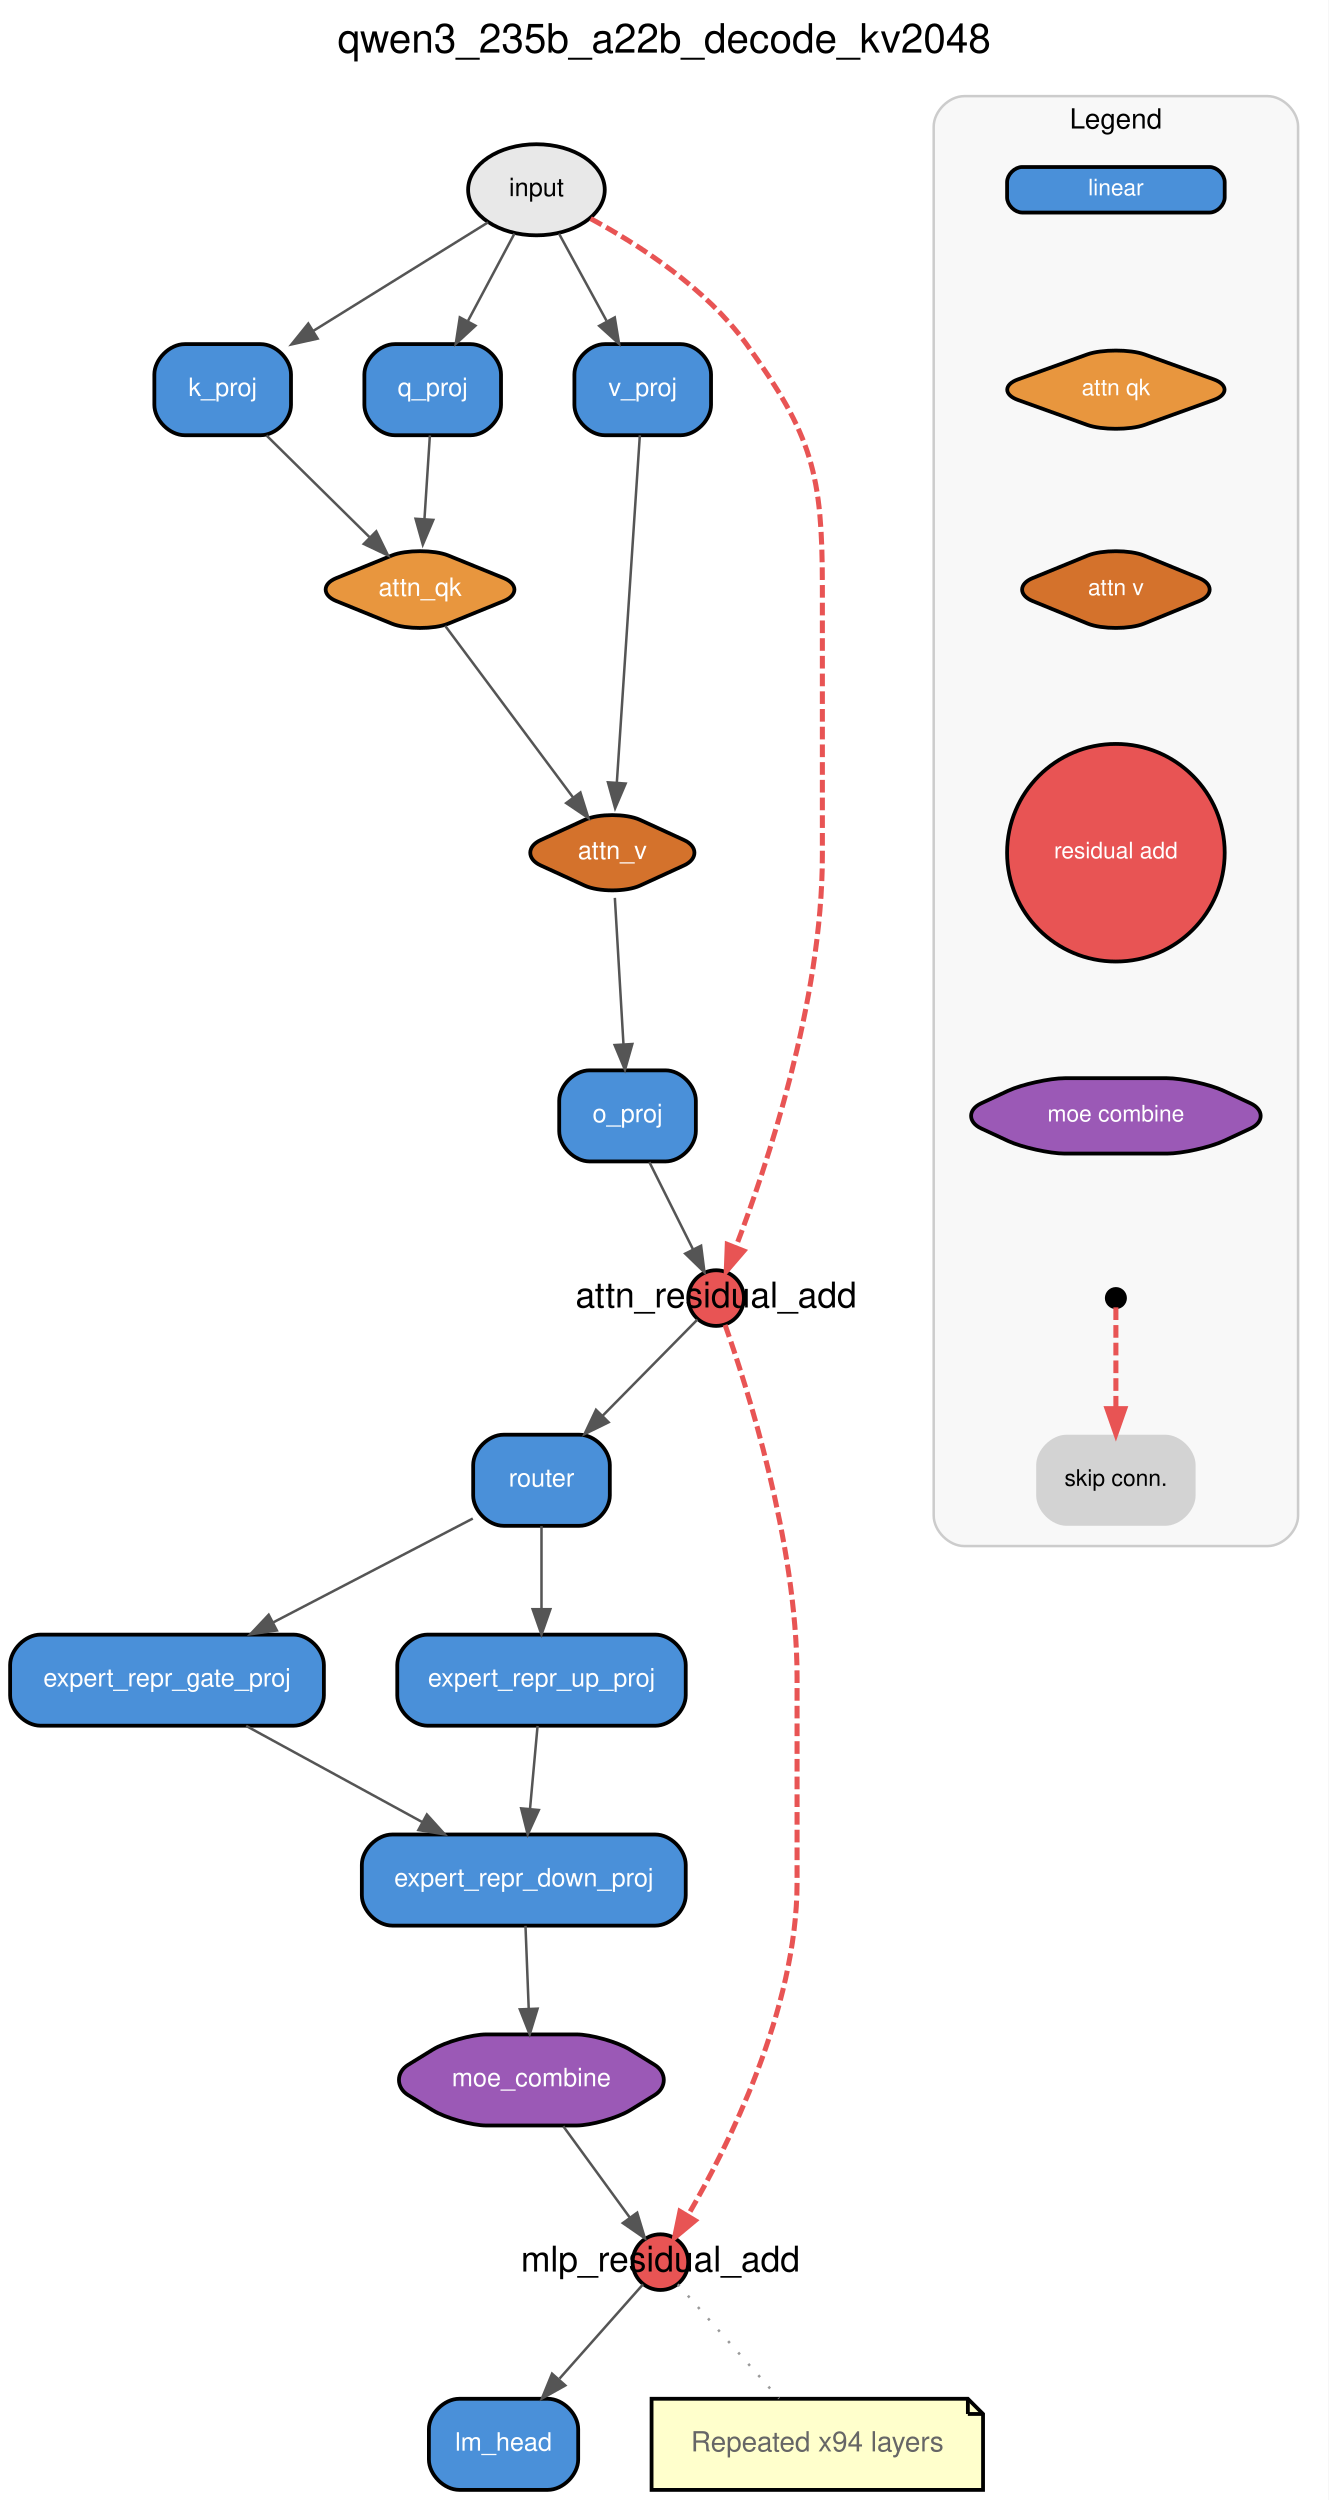
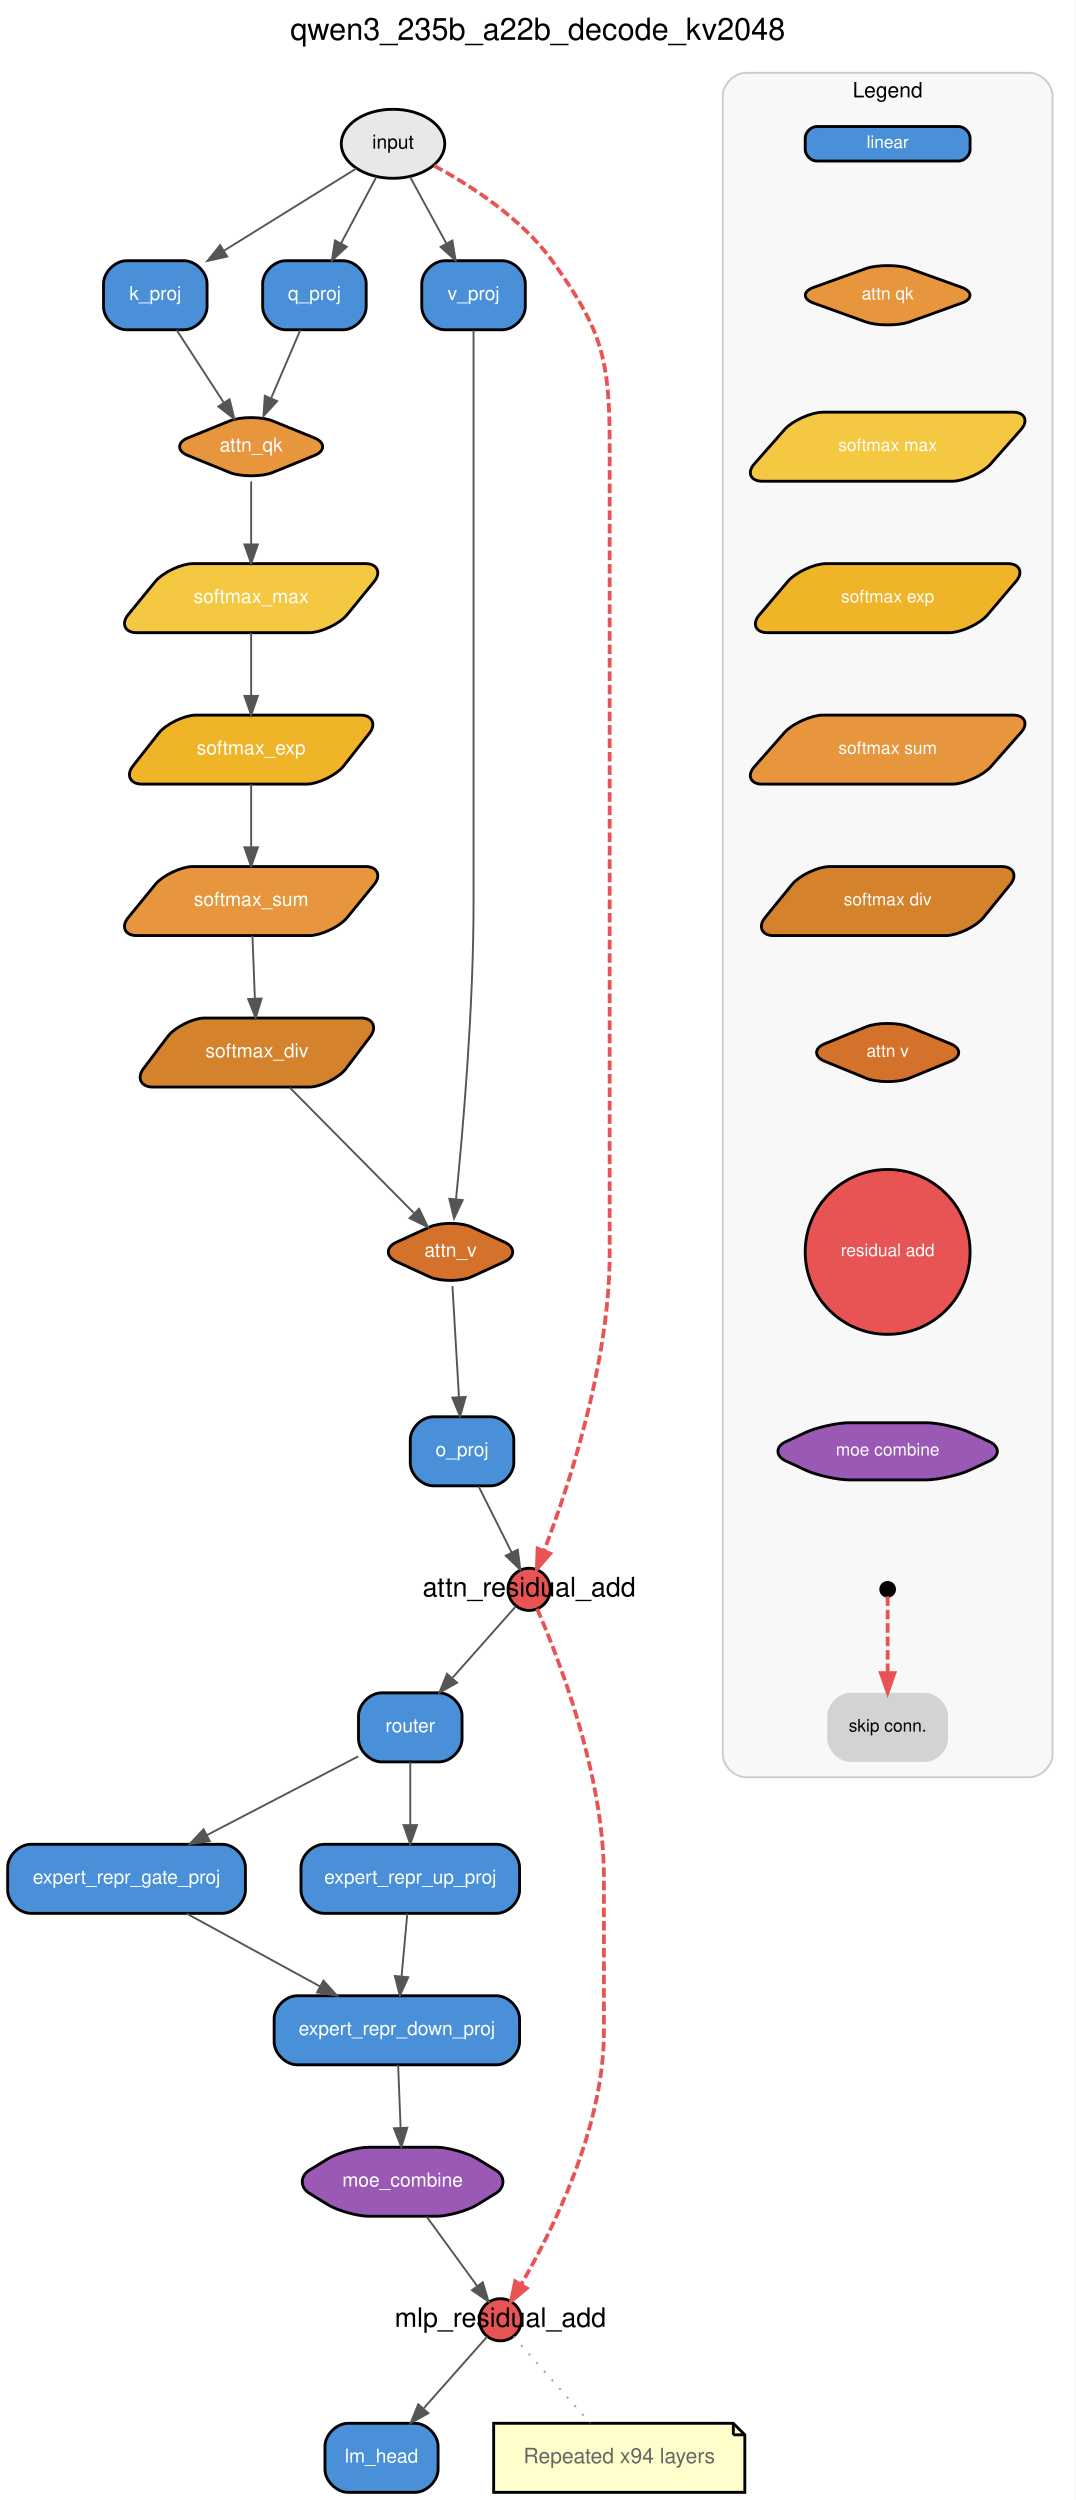
- <svg xmlns="http://www.w3.org/2000/svg" width="525pt" height="988pt" viewBox="0.00 0.00 525.00 988.00">
-   <g id="graph0" class="graph" transform="scale(1 1) rotate(0) translate(4 984)">
-     <polygon fill="white" stroke="transparent" points="-4,4 -4,-984 521,-984 521,4 -4,4" />
-     <text text-anchor="middle" x="258.5" y="-963.2" font-family="Helvetica,sans-Serif" font-size="16.00">qwen3_235b_a22b_decode_kv2048</text>
+ <svg xmlns="http://www.w3.org/2000/svg" width="561pt" height="1304pt" viewBox="0.00 0.00 561.00 1304.00">
+   <g id="graph0" class="graph" transform="scale(1 1) rotate(0) translate(4 1300)">
+     <polygon fill="white" stroke="transparent" points="-4,4 -4,-1300 557,-1300 557,4 -4,4" />
+     <text text-anchor="middle" x="276.5" y="-1279.2" font-family="Helvetica,sans-Serif" font-size="16.00">qwen3_235b_a22b_decode_kv2048</text>
    <g id="clust3" class="cluster">
-       <path fill="#f8f8f8" stroke="#cccccc" d="M377,-373C377,-373 497,-373 497,-373 503,-373 509,-379 509,-385 509,-385 509,-934 509,-934 509,-940 503,-946 497,-946 497,-946 377,-946 377,-946 371,-946 365,-940 365,-934 365,-934 365,-385 365,-385 365,-379 371,-373 377,-373" />
-       <text text-anchor="middle" x="437" y="-933.2" font-family="Helvetica,sans-Serif" font-size="11.00">Legend</text>
+       <path fill="#f8f8f8" stroke="#cccccc" d="M385,-373C385,-373 533,-373 533,-373 539,-373 545,-379 545,-385 545,-385 545,-1250 545,-1250 545,-1256 539,-1262 533,-1262 533,-1262 385,-1262 385,-1262 379,-1262 373,-1256 373,-1250 373,-1250 373,-385 373,-385 373,-379 379,-373 385,-373" />
+       <text text-anchor="middle" x="459" y="-1249.2" font-family="Helvetica,sans-Serif" font-size="11.00">Legend</text>
    </g>
    <g id="node1" class="node">
-       <path fill="#4a90d9" stroke="black" stroke-width="1.5" d="M99,-848C99,-848 69,-848 69,-848 63,-848 57,-842 57,-836 57,-836 57,-824 57,-824 57,-818 63,-812 69,-812 69,-812 99,-812 99,-812 105,-812 111,-818 111,-824 111,-824 111,-836 111,-836 111,-842 105,-848 99,-848" />
-       <text text-anchor="middle" x="84" y="-827.5" font-family="Helvetica,sans-Serif" font-size="10.00" fill="white">k_proj</text>
+       <path fill="#4a90d9" stroke="black" stroke-width="1.5" d="M92,-1164C92,-1164 62,-1164 62,-1164 56,-1164 50,-1158 50,-1152 50,-1152 50,-1140 50,-1140 50,-1134 56,-1128 62,-1128 62,-1128 92,-1128 92,-1128 98,-1128 104,-1134 104,-1140 104,-1140 104,-1152 104,-1152 104,-1158 98,-1164 92,-1164" />
+       <text text-anchor="middle" x="77" y="-1143.5" font-family="Helvetica,sans-Serif" font-size="10.00" fill="white">k_proj</text>
    </g>
    <g id="node7" class="node">
-       <path fill="#e8963e" stroke="black" stroke-width="1.5" d="M150.88,-764.48C150.88,-764.48 128.87,-755.52 128.87,-755.52 123.31,-753.26 123.31,-748.74 128.87,-746.48 128.87,-746.48 150.88,-737.52 150.88,-737.52 156.44,-735.26 167.56,-735.26 173.12,-737.52 173.12,-737.52 195.13,-746.48 195.13,-746.48 200.69,-748.74 200.69,-753.26 195.13,-755.52 195.13,-755.52 173.12,-764.48 173.12,-764.48 167.56,-766.74 156.44,-766.74 150.88,-764.48" />
-       <text text-anchor="middle" x="162" y="-748.5" font-family="Helvetica,sans-Serif" font-size="10.00" fill="white">attn_qk</text>
+       <path fill="#e8963e" stroke="black" stroke-width="1.5" d="M115.88,-1080.48C115.88,-1080.48 93.87,-1071.52 93.87,-1071.52 88.31,-1069.26 88.31,-1064.74 93.87,-1062.48 93.87,-1062.48 115.88,-1053.52 115.88,-1053.52 121.44,-1051.26 132.56,-1051.26 138.12,-1053.52 138.12,-1053.52 160.13,-1062.48 160.13,-1062.48 165.69,-1064.74 165.69,-1069.26 160.13,-1071.52 160.13,-1071.52 138.12,-1080.48 138.12,-1080.48 132.56,-1082.74 121.44,-1082.74 115.88,-1080.48" />
+       <text text-anchor="middle" x="127" y="-1064.5" font-family="Helvetica,sans-Serif" font-size="10.00" fill="white">attn_qk</text>
    </g>
    <g id="edge5" class="edge">
-       <path fill="none" stroke="#555555" d="M101.31,-811.91C113.35,-800.02 129.44,-784.14 142.03,-771.72" />
-       <polygon fill="#555555" stroke="#555555" points="144.69,-774.01 149.34,-764.49 139.77,-769.03 144.69,-774.01" />
+       <path fill="none" stroke="#555555" d="M88.1,-1127.91C95.34,-1116.75 104.87,-1102.08 112.68,-1090.05" />
+       <polygon fill="#555555" stroke="#555555" points="115.75,-1091.75 118.26,-1081.46 109.88,-1087.94 115.75,-1091.75" />
    </g>
    <g id="node2" class="node">
-       <path fill="#4a90d9" stroke="black" stroke-width="1.5" d="M182,-848C182,-848 152,-848 152,-848 146,-848 140,-842 140,-836 140,-836 140,-824 140,-824 140,-818 146,-812 152,-812 152,-812 182,-812 182,-812 188,-812 194,-818 194,-824 194,-824 194,-836 194,-836 194,-842 188,-848 182,-848" />
-       <text text-anchor="middle" x="167" y="-827.5" font-family="Helvetica,sans-Serif" font-size="10.00" fill="white">q_proj</text>
+       <path fill="#4a90d9" stroke="black" stroke-width="1.5" d="M175,-1164C175,-1164 145,-1164 145,-1164 139,-1164 133,-1158 133,-1152 133,-1152 133,-1140 133,-1140 133,-1134 139,-1128 145,-1128 145,-1128 175,-1128 175,-1128 181,-1128 187,-1134 187,-1140 187,-1140 187,-1152 187,-1152 187,-1158 181,-1164 175,-1164" />
+       <text text-anchor="middle" x="160" y="-1143.5" font-family="Helvetica,sans-Serif" font-size="10.00" fill="white">q_proj</text>
    </g>
    <g id="edge4" class="edge">
-       <path fill="none" stroke="#555555" d="M165.89,-811.91C165.26,-802.17 164.45,-789.76 163.74,-778.76" />
-       <polygon fill="#555555" stroke="#555555" points="167.23,-778.53 163.09,-768.78 160.24,-778.98 167.23,-778.53" />
+       <path fill="none" stroke="#555555" d="M152.68,-1127.91C148.21,-1117.49 142.43,-1104.01 137.49,-1092.47" />
+       <polygon fill="#555555" stroke="#555555" points="140.57,-1090.77 133.41,-1082.96 134.13,-1093.53 140.57,-1090.77" />
    </g>
    <g id="node3" class="node">
-       <path fill="#4a90d9" stroke="black" stroke-width="1.5" d="M265,-848C265,-848 235,-848 235,-848 229,-848 223,-842 223,-836 223,-836 223,-824 223,-824 223,-818 229,-812 235,-812 235,-812 265,-812 265,-812 271,-812 277,-818 277,-824 277,-824 277,-836 277,-836 277,-842 271,-848 265,-848" />
-       <text text-anchor="middle" x="250" y="-827.5" font-family="Helvetica,sans-Serif" font-size="10.00" fill="white">v_proj</text>
-     </g>
-     <g id="node8" class="node">
-       <path fill="#d4722c" stroke="black" stroke-width="1.5" d="M227.09,-660C227.09,-660 209.65,-652 209.65,-652 204.2,-649.5 204.2,-644.5 209.65,-642 209.65,-642 227.09,-634 227.09,-634 232.55,-631.5 243.45,-631.5 248.91,-634 248.91,-634 266.35,-642 266.35,-642 271.8,-644.5 271.8,-649.5 266.35,-652 266.35,-652 248.91,-660 248.91,-660 243.45,-662.5 232.55,-662.5 227.09,-660" />
-       <text text-anchor="middle" x="238" y="-644.5" font-family="Helvetica,sans-Serif" font-size="10.00" fill="white">attn_v</text>
-     </g>
-     <g id="edge7" class="edge">
-       <path fill="none" stroke="#555555" d="M248.87,-811.97C246.78,-780.41 242.28,-712.63 239.78,-674.84" />
-       <polygon fill="#555555" stroke="#555555" points="243.25,-674.34 239.1,-664.59 236.27,-674.8 243.25,-674.34" />
+       <path fill="#4a90d9" stroke="black" stroke-width="1.5" d="M258,-1164C258,-1164 228,-1164 228,-1164 222,-1164 216,-1158 216,-1152 216,-1152 216,-1140 216,-1140 216,-1134 222,-1128 228,-1128 228,-1128 258,-1128 258,-1128 264,-1128 270,-1134 270,-1140 270,-1140 270,-1152 270,-1152 270,-1158 264,-1164 258,-1164" />
+       <text text-anchor="middle" x="243" y="-1143.5" font-family="Helvetica,sans-Serif" font-size="10.00" fill="white">v_proj</text>
+     </g>
+     <g id="node12" class="node">
+       <path fill="#d4722c" stroke="black" stroke-width="1.5" d="M220.09,-660C220.09,-660 202.65,-652 202.65,-652 197.2,-649.5 197.2,-644.5 202.65,-642 202.65,-642 220.09,-634 220.09,-634 225.55,-631.5 236.45,-631.5 241.91,-634 241.91,-634 259.35,-642 259.35,-642 264.8,-644.5 264.8,-649.5 259.35,-652 259.35,-652 241.91,-660 241.91,-660 236.45,-662.5 225.55,-662.5 220.09,-660" />
+       <text text-anchor="middle" x="231" y="-644.5" font-family="Helvetica,sans-Serif" font-size="10.00" fill="white">attn_v</text>
+     </g>
+     <g id="edge11" class="edge">
+       <path fill="none" stroke="#555555" d="M243,-1127.69C243,-1098.9 243,-1039.38 243,-989 243,-989 243,-989 243,-829 243,-773.92 237.4,-709.61 233.85,-674.4" />
+       <polygon fill="#555555" stroke="#555555" points="237.33,-674.03 232.82,-664.45 230.37,-674.75 237.33,-674.03" />
    </g>
    <g id="node4" class="node">
      <path fill="#4a90d9" stroke="black" stroke-width="1.5" d="M112,-338C112,-338 12,-338 12,-338 6,-338 0,-332 0,-326 0,-326 0,-314 0,-314 0,-308 6,-302 12,-302 12,-302 112,-302 112,-302 118,-302 124,-308 124,-314 124,-314 124,-326 124,-326 124,-332 118,-338 112,-338" />
      <text text-anchor="middle" x="62" y="-317.5" font-family="Helvetica,sans-Serif" font-size="10.00" fill="white">expert_repr_gate_proj</text>
    </g>
-     <g id="node12" class="node">
+     <g id="node16" class="node">
      <path fill="#4a90d9" stroke="black" stroke-width="1.5" d="M255,-259C255,-259 151,-259 151,-259 145,-259 139,-253 139,-247 139,-247 139,-235 139,-235 139,-229 145,-223 151,-223 151,-223 255,-223 255,-223 261,-223 267,-229 267,-235 267,-235 267,-247 267,-247 267,-253 261,-259 255,-259" />
      <text text-anchor="middle" x="203" y="-238.5" font-family="Helvetica,sans-Serif" font-size="10.00" fill="white">expert_repr_down_proj</text>
    </g>
-     <g id="edge14" class="edge">
+     <g id="edge18" class="edge">
      <path fill="none" stroke="#555555" d="M93.29,-301.91C113.83,-290.7 140.87,-275.93 162.97,-263.86" />
      <polygon fill="#555555" stroke="#555555" points="164.7,-266.91 171.8,-259.04 161.34,-260.76 164.7,-266.91" />
    </g>
    <g id="node5" class="node">
      <path fill="#4a90d9" stroke="black" stroke-width="1.5" d="M255,-338C255,-338 165,-338 165,-338 159,-338 153,-332 153,-326 153,-326 153,-314 153,-314 153,-308 159,-302 165,-302 165,-302 255,-302 255,-302 261,-302 267,-308 267,-314 267,-314 267,-326 267,-326 267,-332 261,-338 255,-338" />
      <text text-anchor="middle" x="210" y="-317.5" font-family="Helvetica,sans-Serif" font-size="10.00" fill="white">expert_repr_up_proj</text>
    </g>
-     <g id="edge15" class="edge">
+     <g id="edge19" class="edge">
      <path fill="none" stroke="#555555" d="M208.45,-301.91C207.58,-292.34 206.47,-280.18 205.48,-269.32" />
      <polygon fill="#555555" stroke="#555555" points="208.94,-268.68 204.55,-259.04 201.97,-269.32 208.94,-268.68" />
    </g>
    <g id="node6" class="node">
-       <ellipse fill="#e8e8e8" stroke="black" stroke-width="1.5" cx="208" cy="-909" rx="27" ry="18" />
-       <text text-anchor="middle" x="208" y="-906.5" font-family="Helvetica,sans-Serif" font-size="10.00">input</text>
+       <ellipse fill="#e8e8e8" stroke="black" stroke-width="1.5" cx="201" cy="-1225" rx="27" ry="18" />
+       <text text-anchor="middle" x="201" y="-1222.5" font-family="Helvetica,sans-Serif" font-size="10.00">input</text>
    </g>
    <g id="edge2" class="edge">
-       <path fill="none" stroke="#555555" d="M188.9,-896.14C170.54,-884.74 142.36,-867.24 119.82,-853.24" />
-       <polygon fill="#555555" stroke="#555555" points="121.52,-850.18 111.18,-847.88 117.83,-856.13 121.52,-850.18" />
+       <path fill="none" stroke="#555555" d="M181.9,-1212.14C163.54,-1200.74 135.36,-1183.24 112.82,-1169.24" />
+       <polygon fill="#555555" stroke="#555555" points="114.52,-1166.18 104.18,-1163.88 110.83,-1172.13 114.52,-1166.18" />
    </g>
    <g id="edge1" class="edge">
-       <path fill="none" stroke="#555555" d="M199.3,-891.67C193.98,-881.67 187.04,-868.64 180.96,-857.22" />
-       <polygon fill="#555555" stroke="#555555" points="183.9,-855.29 176.11,-848.11 177.72,-858.58 183.9,-855.29" />
+       <path fill="none" stroke="#555555" d="M192.3,-1207.67C186.98,-1197.67 180.04,-1184.64 173.96,-1173.22" />
+       <polygon fill="#555555" stroke="#555555" points="176.9,-1171.29 169.11,-1164.11 170.72,-1174.58 176.9,-1171.29" />
    </g>
    <g id="edge3" class="edge">
-       <path fill="none" stroke="#555555" d="M216.91,-891.67C222.36,-881.67 229.47,-868.64 235.7,-857.22" />
-       <polygon fill="#555555" stroke="#555555" points="238.95,-858.56 240.67,-848.11 232.81,-855.21 238.95,-858.56" />
+       <path fill="none" stroke="#555555" d="M209.91,-1207.67C215.36,-1197.67 222.47,-1184.64 228.7,-1173.22" />
+       <polygon fill="#555555" stroke="#555555" points="231.95,-1174.56 233.67,-1164.11 225.81,-1171.21 231.95,-1174.56" />
+     </g>
+     <g id="node14" class="node">
+       <ellipse fill="#e85454" stroke="black" stroke-width="1.5" cx="272" cy="-471" rx="11" ry="11" />
+       <text text-anchor="middle" x="272" y="-467.3" font-family="Helvetica,sans-Serif" font-size="14.00">attn_residual_add</text>
+     </g>
+     <g id="edge14" class="edge">
+       <path fill="none" stroke="#e85454" stroke-width="2" stroke-dasharray="5,2" d="M222.41,-1213.6C241.22,-1203.42 268,-1186.22 284,-1164 310.11,-1127.72 314,-1112.7 314,-1068 314,-1068 314,-1068 314,-646 314,-588.21 291.83,-522.55 279.71,-490.96" />
+       <polygon fill="#e85454" stroke="#e85454" stroke-width="2" points="282.95,-489.64 276.03,-481.61 276.43,-492.2 282.95,-489.64" />
+     </g>
+     <g id="node8" class="node">
+       <path fill="#f5c842" stroke="black" stroke-width="1.5" d="M186.77,-1006C186.77,-1006 96.6,-1006 96.6,-1006 90.6,-1006 80.8,-1001.35 77.01,-996.7 77.01,-996.7 62.81,-979.3 62.81,-979.3 59.02,-974.65 61.23,-970 67.23,-970 67.23,-970 157.4,-970 157.4,-970 163.4,-970 173.2,-974.65 176.99,-979.3 176.99,-979.3 191.19,-996.7 191.19,-996.7 194.98,-1001.35 192.77,-1006 186.77,-1006" />
+       <text text-anchor="middle" x="127" y="-985.5" font-family="Helvetica,sans-Serif" font-size="10.00" fill="white">softmax_max</text>
+     </g>
+     <g id="edge6" class="edge">
+       <path fill="none" stroke="#555555" d="M127,-1048.91C127,-1039.34 127,-1027.18 127,-1016.32" />
+       <polygon fill="#555555" stroke="#555555" points="130.5,-1016.04 127,-1006.04 123.5,-1016.04 130.5,-1016.04" />
+     </g>
+     <g id="node9" class="node">
+       <path fill="#f0b429" stroke="black" stroke-width="1.5" d="M184.09,-927C184.09,-927 98.18,-927 98.18,-927 92.18,-927 82.47,-922.28 78.77,-917.56 78.77,-917.56 65.32,-900.44 65.32,-900.44 61.61,-895.72 63.91,-891 69.91,-891 69.91,-891 155.82,-891 155.82,-891 161.82,-891 171.53,-895.72 175.23,-900.44 175.23,-900.44 188.68,-917.56 188.68,-917.56 192.39,-922.28 190.09,-927 184.09,-927" />
+       <text text-anchor="middle" x="127" y="-906.5" font-family="Helvetica,sans-Serif" font-size="10.00" fill="white">softmax_exp</text>
+     </g>
+     <g id="edge7" class="edge">
+       <path fill="none" stroke="#555555" d="M127,-969.91C127,-960.34 127,-948.18 127,-937.32" />
+       <polygon fill="#555555" stroke="#555555" points="130.5,-937.04 127,-927.04 123.5,-937.04 130.5,-937.04" />
    </g>
    <g id="node10" class="node">
-       <ellipse fill="#e85454" stroke="black" stroke-width="1.5" cx="279" cy="-471" rx="11" ry="11" />
-       <text text-anchor="middle" x="279" y="-467.3" font-family="Helvetica,sans-Serif" font-size="14.00">attn_residual_add</text>
+       <path fill="#e8963e" stroke="black" stroke-width="1.5" d="M186.77,-848C186.77,-848 96.6,-848 96.6,-848 90.6,-848 80.8,-843.35 77.01,-838.7 77.01,-838.7 62.81,-821.3 62.81,-821.3 59.02,-816.65 61.23,-812 67.23,-812 67.23,-812 157.4,-812 157.4,-812 163.4,-812 173.2,-816.65 176.99,-821.3 176.99,-821.3 191.19,-838.7 191.19,-838.7 194.98,-843.35 192.77,-848 186.77,-848" />
+       <text text-anchor="middle" x="127" y="-827.5" font-family="Helvetica,sans-Serif" font-size="10.00" fill="white">softmax_sum</text>
+     </g>
+     <g id="edge8" class="edge">
+       <path fill="none" stroke="#555555" d="M127,-890.91C127,-881.34 127,-869.18 127,-858.32" />
+       <polygon fill="#555555" stroke="#555555" points="130.5,-858.04 127,-848.04 123.5,-858.04 130.5,-858.04" />
+     </g>
+     <g id="node11" class="node">
+       <path fill="#d4832c" stroke="black" stroke-width="1.5" d="M184.42,-769C184.42,-769 102.76,-769 102.76,-769 96.76,-769 87.15,-764.21 83.53,-759.42 83.53,-759.42 70.81,-742.58 70.81,-742.58 67.2,-737.79 69.58,-733 75.58,-733 75.58,-733 157.24,-733 157.24,-733 163.24,-733 172.85,-737.79 176.47,-742.58 176.47,-742.58 189.19,-759.42 189.19,-759.42 192.8,-764.21 190.42,-769 184.42,-769" />
+       <text text-anchor="middle" x="130" y="-748.5" font-family="Helvetica,sans-Serif" font-size="10.00" fill="white">softmax_div</text>
+     </g>
+     <g id="edge9" class="edge">
+       <path fill="none" stroke="#555555" d="M127.67,-811.91C128.04,-802.34 128.51,-790.18 128.94,-779.32" />
+       <polygon fill="#555555" stroke="#555555" points="132.44,-779.17 129.34,-769.04 125.45,-778.9 132.44,-779.17" />
    </g>
    <g id="edge10" class="edge">
-       <path fill="none" stroke="#e85454" stroke-width="2" stroke-dasharray="5,2" d="M229.41,-897.6C248.22,-887.42 275,-870.22 291,-848 317.11,-811.72 321,-796.7 321,-752 321,-752 321,-752 321,-646 321,-588.21 298.83,-522.55 286.71,-490.96" />
-       <polygon fill="#e85454" stroke="#e85454" stroke-width="2" points="289.95,-489.64 283.03,-481.61 283.43,-492.2 289.95,-489.64" />
-     </g>
-     <g id="edge6" class="edge">
-       <path fill="none" stroke="#555555" d="M171.94,-736.67C184.82,-719.37 207.43,-689.02 222.56,-668.72" />
-       <polygon fill="#555555" stroke="#555555" points="225.37,-670.81 228.54,-660.7 219.76,-666.62 225.37,-670.81" />
-     </g>
-     <g id="node9" class="node">
-       <path fill="#4a90d9" stroke="black" stroke-width="1.5" d="M259,-561C259,-561 229,-561 229,-561 223,-561 217,-555 217,-549 217,-549 217,-537 217,-537 217,-531 223,-525 229,-525 229,-525 259,-525 259,-525 265,-525 271,-531 271,-537 271,-537 271,-549 271,-549 271,-555 265,-561 259,-561" />
-       <text text-anchor="middle" x="244" y="-540.5" font-family="Helvetica,sans-Serif" font-size="10.00" fill="white">o_proj</text>
-     </g>
-     <g id="edge8" class="edge">
-       <path fill="none" stroke="#555555" d="M238.99,-629.16C239.91,-613.45 241.31,-589.75 242.39,-571.34" />
-       <polygon fill="#555555" stroke="#555555" points="245.89,-571.4 242.99,-561.21 238.91,-570.99 245.89,-571.4" />
-     </g>
-     <g id="edge9" class="edge">
-       <path fill="none" stroke="#555555" d="M252.65,-524.7C257.87,-514.27 264.51,-500.99 269.82,-490.37" />
-       <polygon fill="#555555" stroke="#555555" points="273.07,-491.69 274.41,-481.18 266.8,-488.56 273.07,-491.69" />
-     </g>
-     <g id="node11" class="node">
+       <path fill="none" stroke="#555555" d="M147.13,-732.7C165.06,-714.59 193.14,-686.24 211.8,-667.39" />
+       <polygon fill="#555555" stroke="#555555" points="214.61,-669.52 219.16,-659.95 209.64,-664.6 214.61,-669.52" />
+     </g>
+     <g id="node13" class="node">
+       <path fill="#4a90d9" stroke="black" stroke-width="1.5" d="M252,-561C252,-561 222,-561 222,-561 216,-561 210,-555 210,-549 210,-549 210,-537 210,-537 210,-531 216,-525 222,-525 222,-525 252,-525 252,-525 258,-525 264,-531 264,-537 264,-537 264,-549 264,-549 264,-555 258,-561 252,-561" />
+       <text text-anchor="middle" x="237" y="-540.5" font-family="Helvetica,sans-Serif" font-size="10.00" fill="white">o_proj</text>
+     </g>
+     <g id="edge12" class="edge">
+       <path fill="none" stroke="#555555" d="M231.99,-629.16C232.91,-613.45 234.31,-589.75 235.39,-571.34" />
+       <polygon fill="#555555" stroke="#555555" points="238.89,-571.4 235.99,-561.21 231.91,-570.99 238.89,-571.4" />
+     </g>
+     <g id="edge13" class="edge">
+       <path fill="none" stroke="#555555" d="M245.65,-524.7C250.87,-514.27 257.51,-500.99 262.82,-490.37" />
+       <polygon fill="#555555" stroke="#555555" points="266.07,-491.69 267.41,-481.18 259.8,-488.56 266.07,-491.69" />
+     </g>
+     <g id="node15" class="node">
      <path fill="#4a90d9" stroke="black" stroke-width="1.5" d="M225,-417C225,-417 195,-417 195,-417 189,-417 183,-411 183,-405 183,-405 183,-393 183,-393 183,-387 189,-381 195,-381 195,-381 225,-381 225,-381 231,-381 237,-387 237,-393 237,-393 237,-405 237,-405 237,-411 231,-417 225,-417" />
      <text text-anchor="middle" x="210" y="-396.5" font-family="Helvetica,sans-Serif" font-size="10.00" fill="white">router</text>
    </g>
-     <g id="edge11" class="edge">
-       <path fill="none" stroke="#555555" d="M271.62,-462.51C262.7,-453.46 247.25,-437.79 234.06,-424.4" />
-       <polygon fill="#555555" stroke="#555555" points="236.52,-421.92 227.01,-417.26 231.54,-426.84 236.52,-421.92" />
-     </g>
-     <g id="node14" class="node">
+     <g id="edge15" class="edge">
+       <path fill="none" stroke="#555555" d="M265.13,-462.24C257.19,-453.28 243.73,-438.08 232.1,-424.95" />
+       <polygon fill="#555555" stroke="#555555" points="234.41,-422.28 225.16,-417.11 229.17,-426.92 234.41,-422.28" />
+     </g>
+     <g id="node18" class="node">
      <ellipse fill="#e85454" stroke="black" stroke-width="1.5" cx="257" cy="-90" rx="11" ry="11" />
      <text text-anchor="middle" x="257" y="-86.3" font-family="Helvetica,sans-Serif" font-size="14.00">mlp_residual_add</text>
    </g>
-     <g id="edge18" class="edge">
-       <path fill="none" stroke="#e85454" stroke-width="2" stroke-dasharray="5,2" d="M282.55,-460.39C290.88,-436.93 311,-374.71 311,-321 311,-321 311,-321 311,-240 311,-189.76 283.53,-135.4 267.78,-108.34" />
+     <g id="edge22" class="edge">
+       <path fill="none" stroke="#e85454" stroke-width="2" stroke-dasharray="5,2" d="M276.17,-460.81C286.23,-437.78 311,-375.55 311,-321 311,-321 311,-321 311,-240 311,-189.76 283.53,-135.4 267.78,-108.34" />
      <polygon fill="#e85454" stroke="#e85454" stroke-width="2" points="270.72,-106.44 262.58,-99.67 264.72,-110.04 270.72,-106.44" />
    </g>
-     <g id="edge12" class="edge">
+     <g id="edge16" class="edge">
      <path fill="none" stroke="#555555" d="M182.85,-383.88C160.78,-372.39 129.26,-355.99 103.94,-342.82" />
      <polygon fill="#555555" stroke="#555555" points="105.41,-339.64 94.92,-338.13 102.18,-345.85 105.41,-339.64" />
    </g>
-     <g id="edge13" class="edge">
+     <g id="edge17" class="edge">
      <path fill="none" stroke="#555555" d="M210,-380.91C210,-371.34 210,-359.18 210,-348.32" />
      <polygon fill="#555555" stroke="#555555" points="213.5,-348.04 210,-338.04 206.5,-348.04 213.5,-348.04" />
    </g>
-     <g id="node13" class="node">
+     <g id="node17" class="node">
      <path fill="#9b59b6" stroke="black" stroke-width="1.5" d="M254.68,-168C254.68,-168 244.94,-174 244.94,-174 240.07,-177 229.49,-180 223.77,-180 223.77,-180 188.23,-180 188.23,-180 182.51,-180 171.93,-177 167.06,-174 167.06,-174 157.32,-168 157.32,-168 152.45,-165 152.45,-159 157.32,-156 157.32,-156 167.06,-150 167.06,-150 171.93,-147 182.51,-144 188.23,-144 188.23,-144 223.77,-144 223.77,-144 229.49,-144 240.07,-147 244.94,-150 244.94,-150 254.68,-156 254.68,-156 259.55,-159 259.55,-165 254.68,-168" />
      <text text-anchor="middle" x="206" y="-159.5" font-family="Helvetica,sans-Serif" font-size="10.00" fill="white">moe_combine</text>
    </g>
-     <g id="edge16" class="edge">
+     <g id="edge20" class="edge">
      <path fill="none" stroke="#555555" d="M203.67,-222.91C204.04,-213.34 204.51,-201.18 204.94,-190.32" />
      <polygon fill="#555555" stroke="#555555" points="208.44,-190.17 205.34,-180.04 201.45,-189.9 208.44,-190.17" />
    </g>
-     <g id="edge17" class="edge">
+     <g id="edge21" class="edge">
      <path fill="none" stroke="#555555" d="M218.61,-143.7C226.63,-132.69 236.95,-118.51 244.88,-107.64" />
      <polygon fill="#555555" stroke="#555555" points="247.81,-109.56 250.87,-99.42 242.15,-105.44 247.81,-109.56" />
    </g>
-     <g id="node15" class="node">
+     <g id="node19" class="node">
      <path fill="#4a90d9" stroke="black" stroke-width="1.5" d="M212.5,-36C212.5,-36 177.5,-36 177.5,-36 171.5,-36 165.5,-30 165.5,-24 165.5,-24 165.5,-12 165.5,-12 165.5,-6 171.5,0 177.5,0 177.5,0 212.5,0 212.5,0 218.5,0 224.5,-6 224.5,-12 224.5,-12 224.5,-24 224.5,-24 224.5,-30 218.5,-36 212.5,-36" />
      <text text-anchor="middle" x="195" y="-15.5" font-family="Helvetica,sans-Serif" font-size="10.00" fill="white">lm_head</text>
    </g>
-     <g id="edge19" class="edge">
+     <g id="edge23" class="edge">
      <path fill="none" stroke="#555555" d="M250.13,-81.24C242.19,-72.28 228.73,-57.08 217.1,-43.95" />
      <polygon fill="#555555" stroke="#555555" points="219.41,-41.28 210.16,-36.11 214.17,-45.92 219.41,-41.28" />
    </g>
-     <g id="node16" class="node">
+     <g id="node20" class="node">
      <polygon fill="#ffffcc" stroke="black" stroke-width="1.5" points="378.5,-36 253.5,-36 253.5,0 384.5,0 384.5,-30 378.5,-36" />
      <polyline fill="none" stroke="black" stroke-width="1.5" points="378.5,-36 378.5,-30 " />
      <polyline fill="none" stroke="black" stroke-width="1.5" points="384.5,-30 378.5,-30 " />
      <text text-anchor="middle" x="319" y="-15.2" font-family="Helvetica,sans-Serif" font-size="11.00" fill="#666666">Repeated x94 layers</text>
    </g>
-     <g id="edge20" class="edge">
+     <g id="edge24" class="edge">
      <path fill="none" stroke="#999999" stroke-dasharray="1,5" d="M263.87,-81.24C273.46,-70.42 291.09,-50.51 303.84,-36.11" />
    </g>
-     <g id="node17" class="node">
-       <path fill="#4a90d9" stroke="black" stroke-width="1.5" d="M474,-918C474,-918 400,-918 400,-918 397,-918 394,-915 394,-912 394,-912 394,-906 394,-906 394,-903 397,-900 400,-900 400,-900 474,-900 474,-900 477,-900 480,-903 480,-906 480,-906 480,-912 480,-912 480,-915 477,-918 474,-918" />
-       <text text-anchor="middle" x="437" y="-906.8" font-family="Helvetica,sans-Serif" font-size="9.00" fill="white">linear</text>
-     </g>
-     <g id="node18" class="node">
-       <path fill="#e8963e" stroke="black" stroke-width="1.5" d="M425.71,-843.94C425.71,-843.94 398.29,-834.06 398.29,-834.06 392.65,-832.03 392.65,-827.97 398.29,-825.94 398.29,-825.94 425.71,-816.06 425.71,-816.06 431.35,-814.03 442.65,-814.03 448.29,-816.06 448.29,-816.06 475.71,-825.94 475.71,-825.94 481.35,-827.97 481.35,-832.03 475.71,-834.06 475.71,-834.06 448.29,-843.94 448.29,-843.94 442.65,-845.97 431.35,-845.97 425.71,-843.94" />
-       <text text-anchor="middle" x="437" y="-827.8" font-family="Helvetica,sans-Serif" font-size="9.00" fill="white">attn qk</text>
-     </g>
-     <g id="node19" class="node">
-       <path fill="#d4722c" stroke="black" stroke-width="1.5" d="M425.89,-764.46C425.89,-764.46 404.11,-755.54 404.11,-755.54 398.55,-753.27 398.55,-748.73 404.11,-746.46 404.11,-746.46 425.89,-737.54 425.89,-737.54 431.45,-735.27 442.55,-735.27 448.11,-737.54 448.11,-737.54 469.89,-746.46 469.89,-746.46 475.45,-748.73 475.45,-753.27 469.89,-755.54 469.89,-755.54 448.11,-764.46 448.11,-764.46 442.55,-766.73 431.45,-766.73 425.89,-764.46" />
-       <text text-anchor="middle" x="437" y="-748.8" font-family="Helvetica,sans-Serif" font-size="9.00" fill="white">attn v</text>
-     </g>
-     <g id="node20" class="node">
-       <ellipse fill="#e85454" stroke="black" stroke-width="1.5" cx="437" cy="-647" rx="43" ry="43" />
-       <text text-anchor="middle" x="437" y="-644.8" font-family="Helvetica,sans-Serif" font-size="9.00" fill="white">residual add</text>
-     </g>
    <g id="node21" class="node">
-       <path fill="#9b59b6" stroke="black" stroke-width="1.5" d="M490.23,-547.97C490.23,-547.97 479.58,-552.93 479.58,-552.93 474.26,-555.41 463.06,-557.9 457.19,-557.9 457.19,-557.9 416.81,-557.9 416.81,-557.9 410.94,-557.9 399.74,-555.41 394.42,-552.93 394.42,-552.93 383.77,-547.97 383.77,-547.97 378.45,-545.48 378.45,-540.52 383.77,-538.03 383.77,-538.03 394.42,-533.07 394.42,-533.07 399.74,-530.59 410.94,-528.1 416.81,-528.1 416.81,-528.1 457.19,-528.1 457.19,-528.1 463.06,-528.1 474.26,-530.59 479.58,-533.07 479.58,-533.07 490.23,-538.03 490.23,-538.03 495.55,-540.52 495.55,-545.48 490.23,-547.97" />
-       <text text-anchor="middle" x="437" y="-540.8" font-family="Helvetica,sans-Serif" font-size="9.00" fill="white">moe combine</text>
+       <path fill="#4a90d9" stroke="black" stroke-width="1.5" d="M496,-1234C496,-1234 422,-1234 422,-1234 419,-1234 416,-1231 416,-1228 416,-1228 416,-1222 416,-1222 416,-1219 419,-1216 422,-1216 422,-1216 496,-1216 496,-1216 499,-1216 502,-1219 502,-1222 502,-1222 502,-1228 502,-1228 502,-1231 499,-1234 496,-1234" />
+       <text text-anchor="middle" x="459" y="-1222.8" font-family="Helvetica,sans-Serif" font-size="9.00" fill="white">linear</text>
    </g>
    <g id="node22" class="node">
-       <ellipse fill="black" stroke="black" stroke-width="1.5" cx="437" cy="-471" rx="3.6" ry="3.6" />
+       <path fill="#e8963e" stroke="black" stroke-width="1.5" d="M447.71,-1159.94C447.71,-1159.94 420.29,-1150.06 420.29,-1150.06 414.65,-1148.03 414.65,-1143.97 420.29,-1141.94 420.29,-1141.94 447.71,-1132.06 447.71,-1132.06 453.35,-1130.03 464.65,-1130.03 470.29,-1132.06 470.29,-1132.06 497.71,-1141.94 497.71,-1141.94 503.35,-1143.97 503.35,-1148.03 497.71,-1150.06 497.71,-1150.06 470.29,-1159.94 470.29,-1159.94 464.65,-1161.97 453.35,-1161.97 447.71,-1159.94" />
+       <text text-anchor="middle" x="459" y="-1143.8" font-family="Helvetica,sans-Serif" font-size="9.00" fill="white">attn qk</text>
    </g>
    <g id="node23" class="node">
-       <path fill="lightgrey" stroke="transparent" stroke-width="1.5" d="M456.5,-417C456.5,-417 417.5,-417 417.5,-417 411.5,-417 405.5,-411 405.5,-405 405.5,-405 405.5,-393 405.5,-393 405.5,-387 411.5,-381 417.5,-381 417.5,-381 456.5,-381 456.5,-381 462.5,-381 468.5,-387 468.5,-393 468.5,-393 468.5,-405 468.5,-405 468.5,-411 462.5,-417 456.5,-417" />
-       <text text-anchor="middle" x="437" y="-396.8" font-family="Helvetica,sans-Serif" font-size="9.00">skip conn.</text>
-     </g>
-     <g id="edge25" class="edge">
-       <path fill="none" stroke="#e85454" stroke-width="2" stroke-dasharray="5,2" d="M437,-467.34C437,-460.77 437,-443.15 437,-427.59" />
-       <polygon fill="#e85454" stroke="#e85454" stroke-width="2" points="440.5,-427.3 437,-417.3 433.5,-427.3 440.5,-427.3" />
+       <path fill="#f5c842" stroke="black" stroke-width="1.5" d="M524.51,-1085C524.51,-1085 425.21,-1085 425.21,-1085 419.21,-1085 409.24,-1080.5 405.27,-1076 405.27,-1076 389.42,-1058 389.42,-1058 385.45,-1053.5 387.49,-1049 393.49,-1049 393.49,-1049 492.79,-1049 492.79,-1049 498.79,-1049 508.76,-1053.5 512.73,-1058 512.73,-1058 528.58,-1076 528.58,-1076 532.55,-1080.5 530.51,-1085 524.51,-1085" />
+       <text text-anchor="middle" x="459" y="-1064.8" font-family="Helvetica,sans-Serif" font-size="9.00" fill="white">softmax max</text>
+     </g>
+     <g id="node24" class="node">
+       <path fill="#f0b429" stroke="black" stroke-width="1.5" d="M521.79,-1006C521.79,-1006 426.81,-1006 426.81,-1006 420.81,-1006 410.93,-1001.43 407.04,-996.86 407.04,-996.86 391.98,-979.14 391.98,-979.14 388.09,-974.57 390.21,-970 396.21,-970 396.21,-970 491.19,-970 491.19,-970 497.19,-970 507.07,-974.57 510.96,-979.14 510.96,-979.14 526.02,-996.86 526.02,-996.86 529.91,-1001.43 527.79,-1006 521.79,-1006" />
+       <text text-anchor="middle" x="459" y="-985.8" font-family="Helvetica,sans-Serif" font-size="9.00" fill="white">softmax exp</text>
+     </g>
+     <g id="node25" class="node">
+       <path fill="#e8963e" stroke="black" stroke-width="1.5" d="M524.51,-927C524.51,-927 425.21,-927 425.21,-927 419.21,-927 409.24,-922.5 405.27,-918 405.27,-918 389.42,-900 389.42,-900 385.45,-895.5 387.49,-891 393.49,-891 393.49,-891 492.79,-891 492.79,-891 498.79,-891 508.76,-895.5 512.73,-900 512.73,-900 528.58,-918 528.58,-918 532.55,-922.5 530.51,-927 524.51,-927" />
+       <text text-anchor="middle" x="459" y="-906.8" font-family="Helvetica,sans-Serif" font-size="9.00" fill="white">softmax sum</text>
+     </g>
+     <g id="node26" class="node">
+       <path fill="#d4832c" stroke="black" stroke-width="1.5" d="M518.57,-848C518.57,-848 428.72,-848 428.72,-848 422.72,-848 412.93,-843.35 409.14,-838.69 409.14,-838.69 395,-821.31 395,-821.31 391.21,-816.65 393.43,-812 399.43,-812 399.43,-812 489.28,-812 489.28,-812 495.28,-812 505.07,-816.65 508.86,-821.31 508.86,-821.31 523,-838.69 523,-838.69 526.79,-843.35 524.57,-848 518.57,-848" />
+       <text text-anchor="middle" x="459" y="-827.8" font-family="Helvetica,sans-Serif" font-size="9.00" fill="white">softmax div</text>
+     </g>
+     <g id="node27" class="node">
+       <path fill="#d4722c" stroke="black" stroke-width="1.5" d="M447.89,-764.46C447.89,-764.46 426.11,-755.54 426.11,-755.54 420.55,-753.27 420.55,-748.73 426.11,-746.46 426.11,-746.46 447.89,-737.54 447.89,-737.54 453.45,-735.27 464.55,-735.27 470.11,-737.54 470.11,-737.54 491.89,-746.46 491.89,-746.46 497.45,-748.73 497.45,-753.27 491.89,-755.54 491.89,-755.54 470.11,-764.46 470.11,-764.46 464.55,-766.73 453.45,-766.73 447.89,-764.46" />
+       <text text-anchor="middle" x="459" y="-748.8" font-family="Helvetica,sans-Serif" font-size="9.00" fill="white">attn v</text>
+     </g>
+     <g id="node28" class="node">
+       <ellipse fill="#e85454" stroke="black" stroke-width="1.5" cx="459" cy="-647" rx="43" ry="43" />
+       <text text-anchor="middle" x="459" y="-644.8" font-family="Helvetica,sans-Serif" font-size="9.00" fill="white">residual add</text>
+     </g>
+     <g id="node29" class="node">
+       <path fill="#9b59b6" stroke="black" stroke-width="1.5" d="M512.23,-547.97C512.23,-547.97 501.58,-552.93 501.58,-552.93 496.26,-555.41 485.06,-557.9 479.19,-557.9 479.19,-557.9 438.81,-557.9 438.81,-557.9 432.94,-557.9 421.74,-555.41 416.42,-552.93 416.42,-552.93 405.77,-547.97 405.77,-547.97 400.45,-545.48 400.45,-540.52 405.77,-538.03 405.77,-538.03 416.42,-533.07 416.42,-533.07 421.74,-530.59 432.94,-528.1 438.81,-528.1 438.81,-528.1 479.19,-528.1 479.19,-528.1 485.06,-528.1 496.26,-530.59 501.58,-533.07 501.58,-533.07 512.23,-538.03 512.23,-538.03 517.55,-540.52 517.55,-545.48 512.23,-547.97" />
+       <text text-anchor="middle" x="459" y="-540.8" font-family="Helvetica,sans-Serif" font-size="9.00" fill="white">moe combine</text>
+     </g>
+     <g id="node30" class="node">
+       <ellipse fill="black" stroke="black" stroke-width="1.5" cx="459" cy="-471" rx="3.6" ry="3.6" />
+     </g>
+     <g id="node31" class="node">
+       <path fill="lightgrey" stroke="transparent" stroke-width="1.5" d="M478.5,-417C478.5,-417 439.5,-417 439.5,-417 433.5,-417 427.5,-411 427.5,-405 427.5,-405 427.5,-393 427.5,-393 427.5,-387 433.5,-381 439.5,-381 439.5,-381 478.5,-381 478.5,-381 484.5,-381 490.5,-387 490.5,-393 490.5,-393 490.5,-405 490.5,-405 490.5,-411 484.5,-417 478.5,-417" />
+       <text text-anchor="middle" x="459" y="-396.8" font-family="Helvetica,sans-Serif" font-size="9.00">skip conn.</text>
+     </g>
+     <g id="edge33" class="edge">
+       <path fill="none" stroke="#e85454" stroke-width="2" stroke-dasharray="5,2" d="M459,-467.34C459,-460.77 459,-443.15 459,-427.59" />
+       <polygon fill="#e85454" stroke="#e85454" stroke-width="2" points="462.5,-427.3 459,-417.3 455.5,-427.3 462.5,-427.3" />
    </g>
  </g>
</svg>
